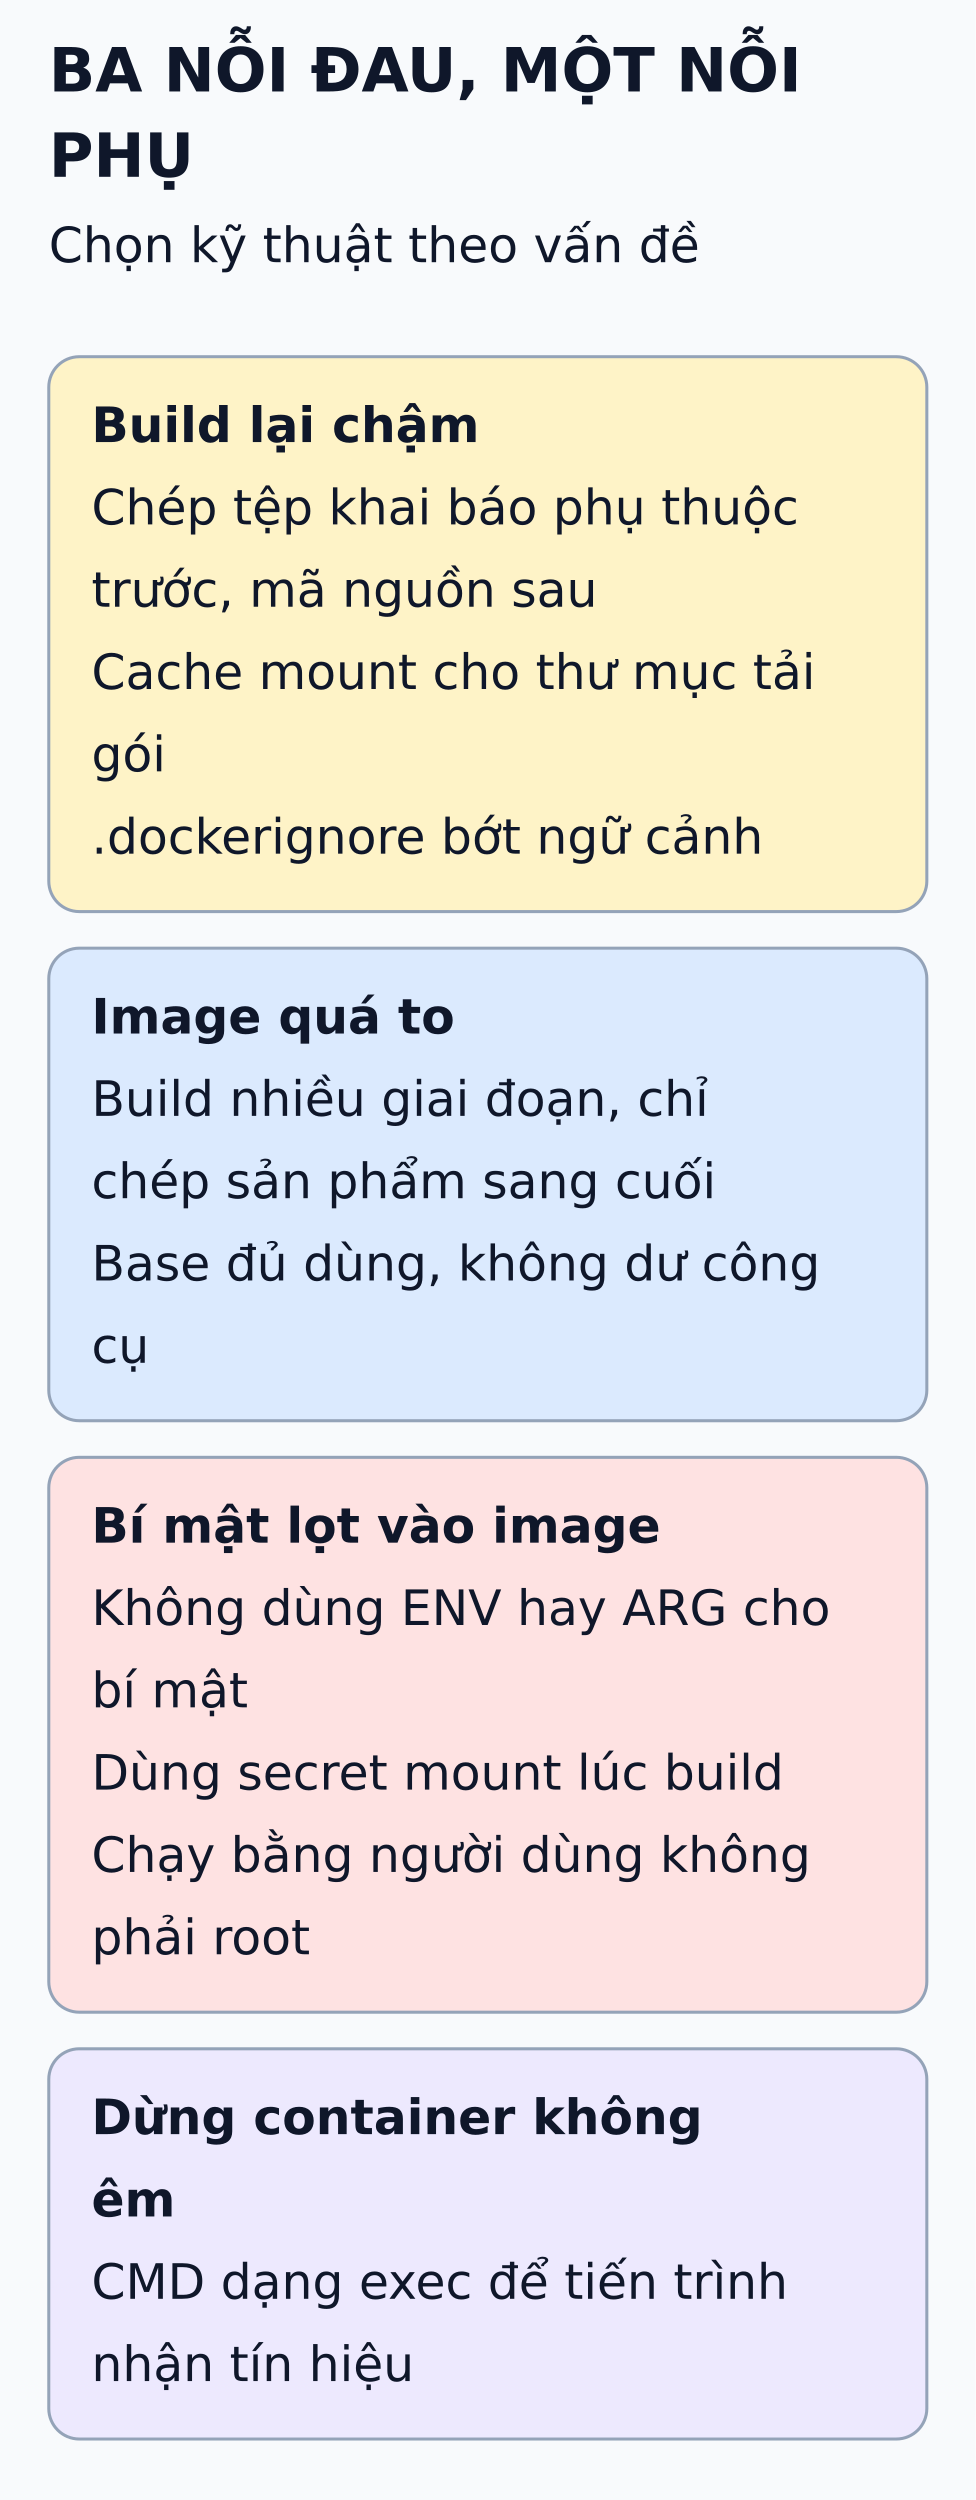
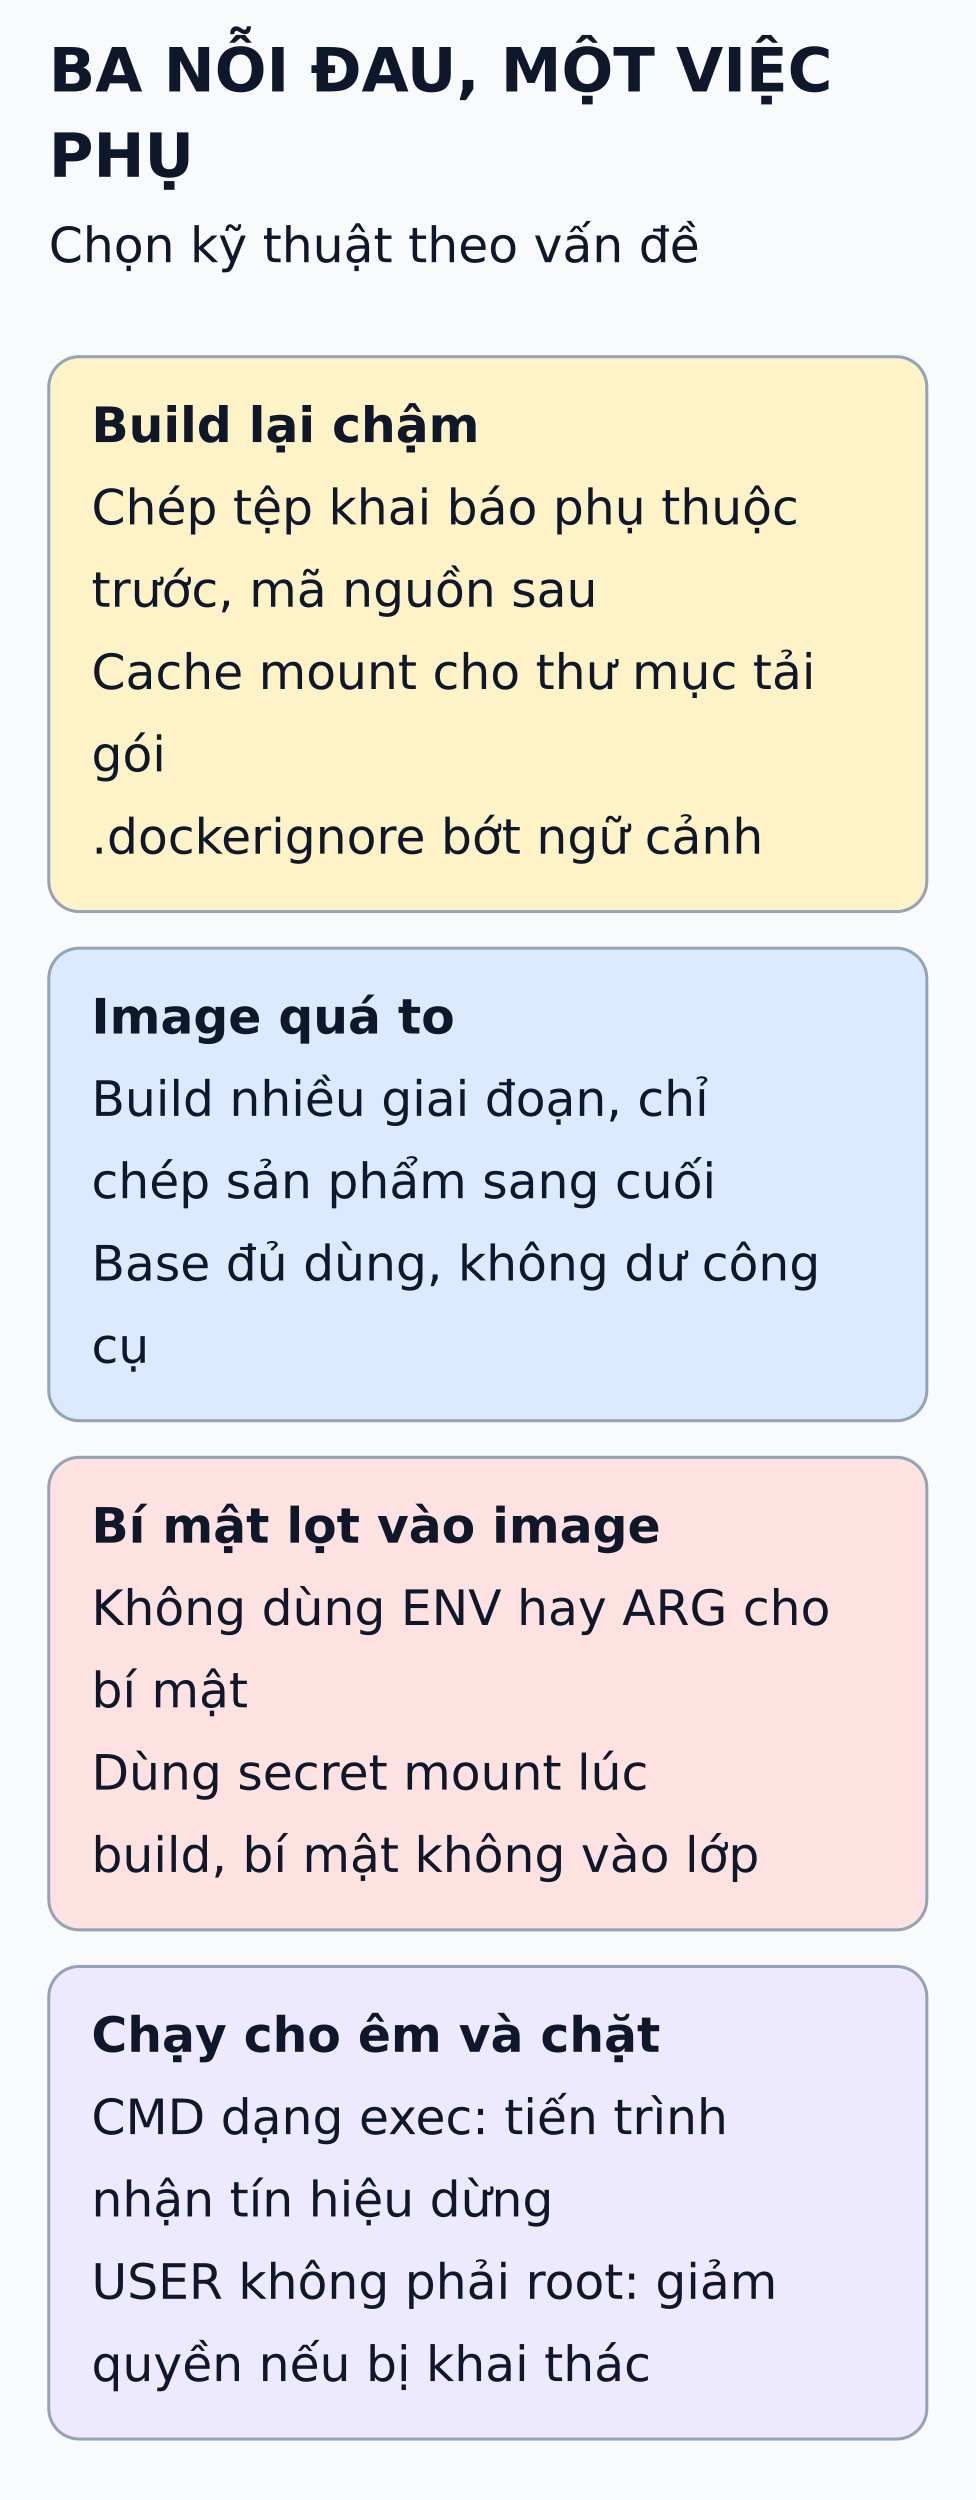
<svg xmlns="http://www.w3.org/2000/svg" viewBox="0 0 320 820" width="320" height="820" role="img" aria-labelledby="title desc">
  <defs>
    <marker id="arrow" markerWidth="8" markerHeight="8" refX="6" refY="3" orient="auto">
      <path d="M0,0 L6,3 L0,6" fill="none" stroke="#475569" stroke-width="1.5" />
    </marker>
  </defs>
  <rect width="320" height="820" fill="#f8fafc" />
  <g font-family="DejaVu Sans, Arial, sans-serif" fill="#0f172a">
-     <text x="16" y="30" font-size="20" font-weight="bold">BA NỖI ĐAU, MỘT NỖI</text>
+     <text x="16" y="30" font-size="20" font-weight="bold">BA NỖI ĐAU, MỘT VIỆC</text>
    <text x="16" y="58" font-size="20" font-weight="bold">PHỤ</text>
    <text x="16" y="86" font-size="16" font-weight="normal">Chọn kỹ thuật theo vấn đề</text>
    <rect x="16" y="117" width="288" height="182" rx="10" fill="#fef3c7" stroke="#94a3b8" />
    <text x="30" y="145" font-size="16" font-weight="bold">Build lại chậm</text>
    <text x="30" y="172" font-size="16" font-weight="normal">Chép tệp khai báo phụ thuộc</text>
    <text x="30" y="199" font-size="16" font-weight="normal">trước, mã nguồn sau</text>
    <text x="30" y="226" font-size="16" font-weight="normal">Cache mount cho thư mục tải</text>
    <text x="30" y="253" font-size="16" font-weight="normal">gói</text>
    <text x="30" y="280" font-size="16" font-weight="normal">.dockerignore bớt ngữ cảnh</text>
    <rect x="16" y="311" width="288" height="155" rx="10" fill="#dbeafe" stroke="#94a3b8" />
    <text x="30" y="339" font-size="16" font-weight="bold">Image quá to</text>
    <text x="30" y="366" font-size="16" font-weight="normal">Build nhiều giai đoạn, chỉ</text>
    <text x="30" y="393" font-size="16" font-weight="normal">chép sản phẩm sang cuối</text>
    <text x="30" y="420" font-size="16" font-weight="normal">Base đủ dùng, không dư công</text>
    <text x="30" y="447" font-size="16" font-weight="normal">cụ</text>
-     <rect x="16" y="478" width="288" height="182" rx="10" fill="#fee2e2" stroke="#94a3b8" />
+     <rect x="16" y="478" width="288" height="155" rx="10" fill="#fee2e2" stroke="#94a3b8" />
    <text x="30" y="506" font-size="16" font-weight="bold">Bí mật lọt vào image</text>
    <text x="30" y="533" font-size="16" font-weight="normal">Không dùng ENV hay ARG cho</text>
    <text x="30" y="560" font-size="16" font-weight="normal">bí mật</text>
-     <text x="30" y="587" font-size="16" font-weight="normal">Dùng secret mount lúc build</text>
-     <text x="30" y="614" font-size="16" font-weight="normal">Chạy bằng người dùng không</text>
-     <text x="30" y="641" font-size="16" font-weight="normal">phải root</text>
-     <rect x="16" y="672" width="288" height="128" rx="10" fill="#ede9fe" stroke="#94a3b8" />
-     <text x="30" y="700" font-size="16" font-weight="bold">Dừng container không</text>
-     <text x="30" y="727" font-size="16" font-weight="bold">êm</text>
-     <text x="30" y="754" font-size="16" font-weight="normal">CMD dạng exec để tiến trình</text>
-     <text x="30" y="781" font-size="16" font-weight="normal">nhận tín hiệu</text>
+     <text x="30" y="587" font-size="16" font-weight="normal">Dùng secret mount lúc</text>
+     <text x="30" y="614" font-size="16" font-weight="normal">build, bí mật không vào lớp</text>
+     <rect x="16" y="645" width="288" height="155" rx="10" fill="#ede9fe" stroke="#94a3b8" />
+     <text x="30" y="673" font-size="16" font-weight="bold">Chạy cho êm và chặt</text>
+     <text x="30" y="700" font-size="16" font-weight="normal">CMD dạng exec: tiến trình</text>
+     <text x="30" y="727" font-size="16" font-weight="normal">nhận tín hiệu dừng</text>
+     <text x="30" y="754" font-size="16" font-weight="normal">USER không phải root: giảm</text>
+     <text x="30" y="781" font-size="16" font-weight="normal">quyền nếu bị khai thác</text>
  </g>
</svg>
